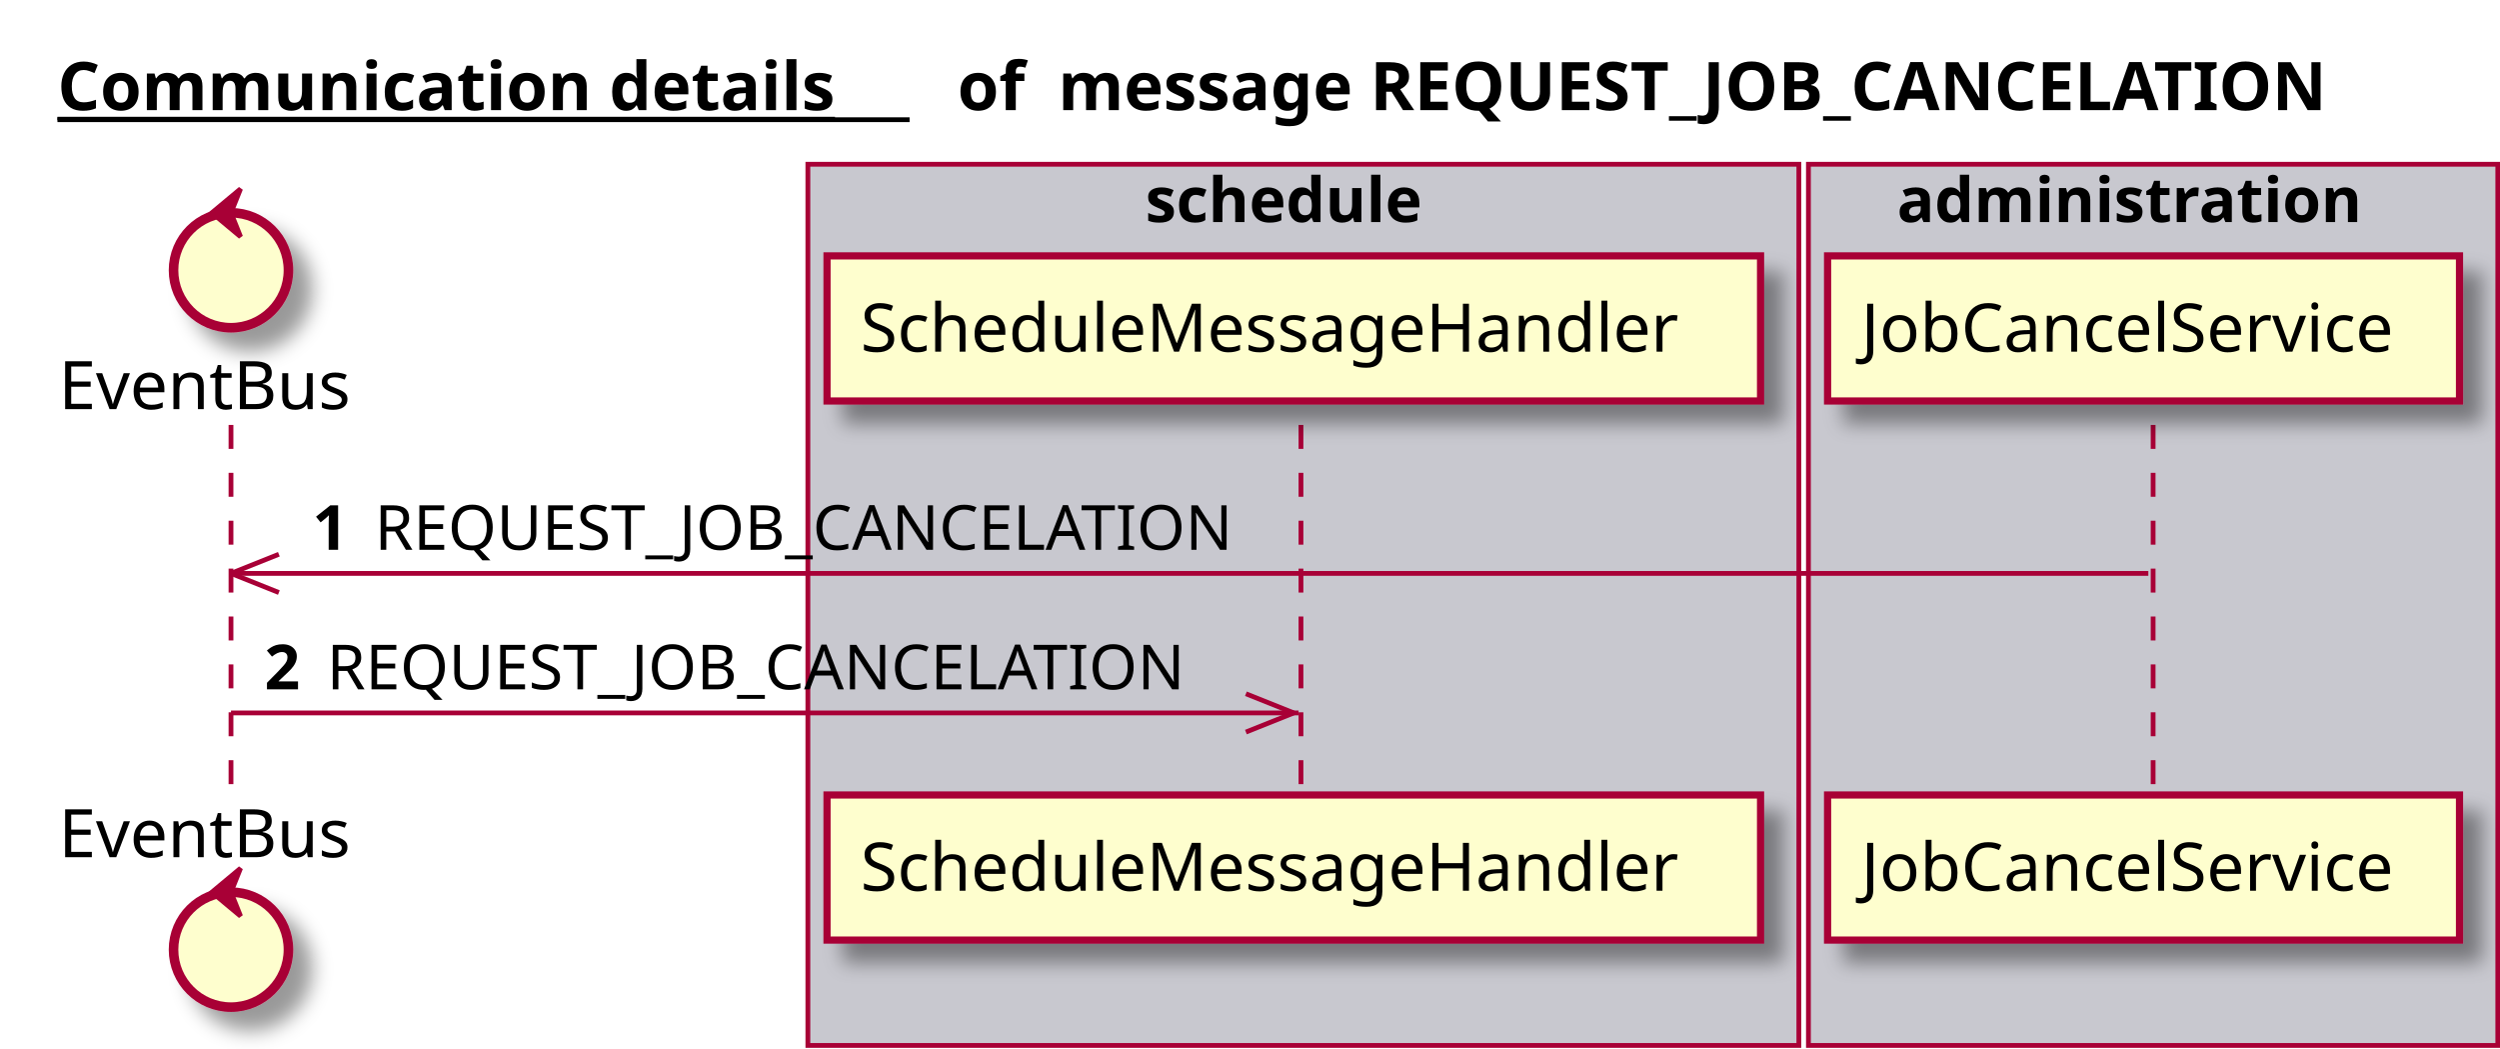
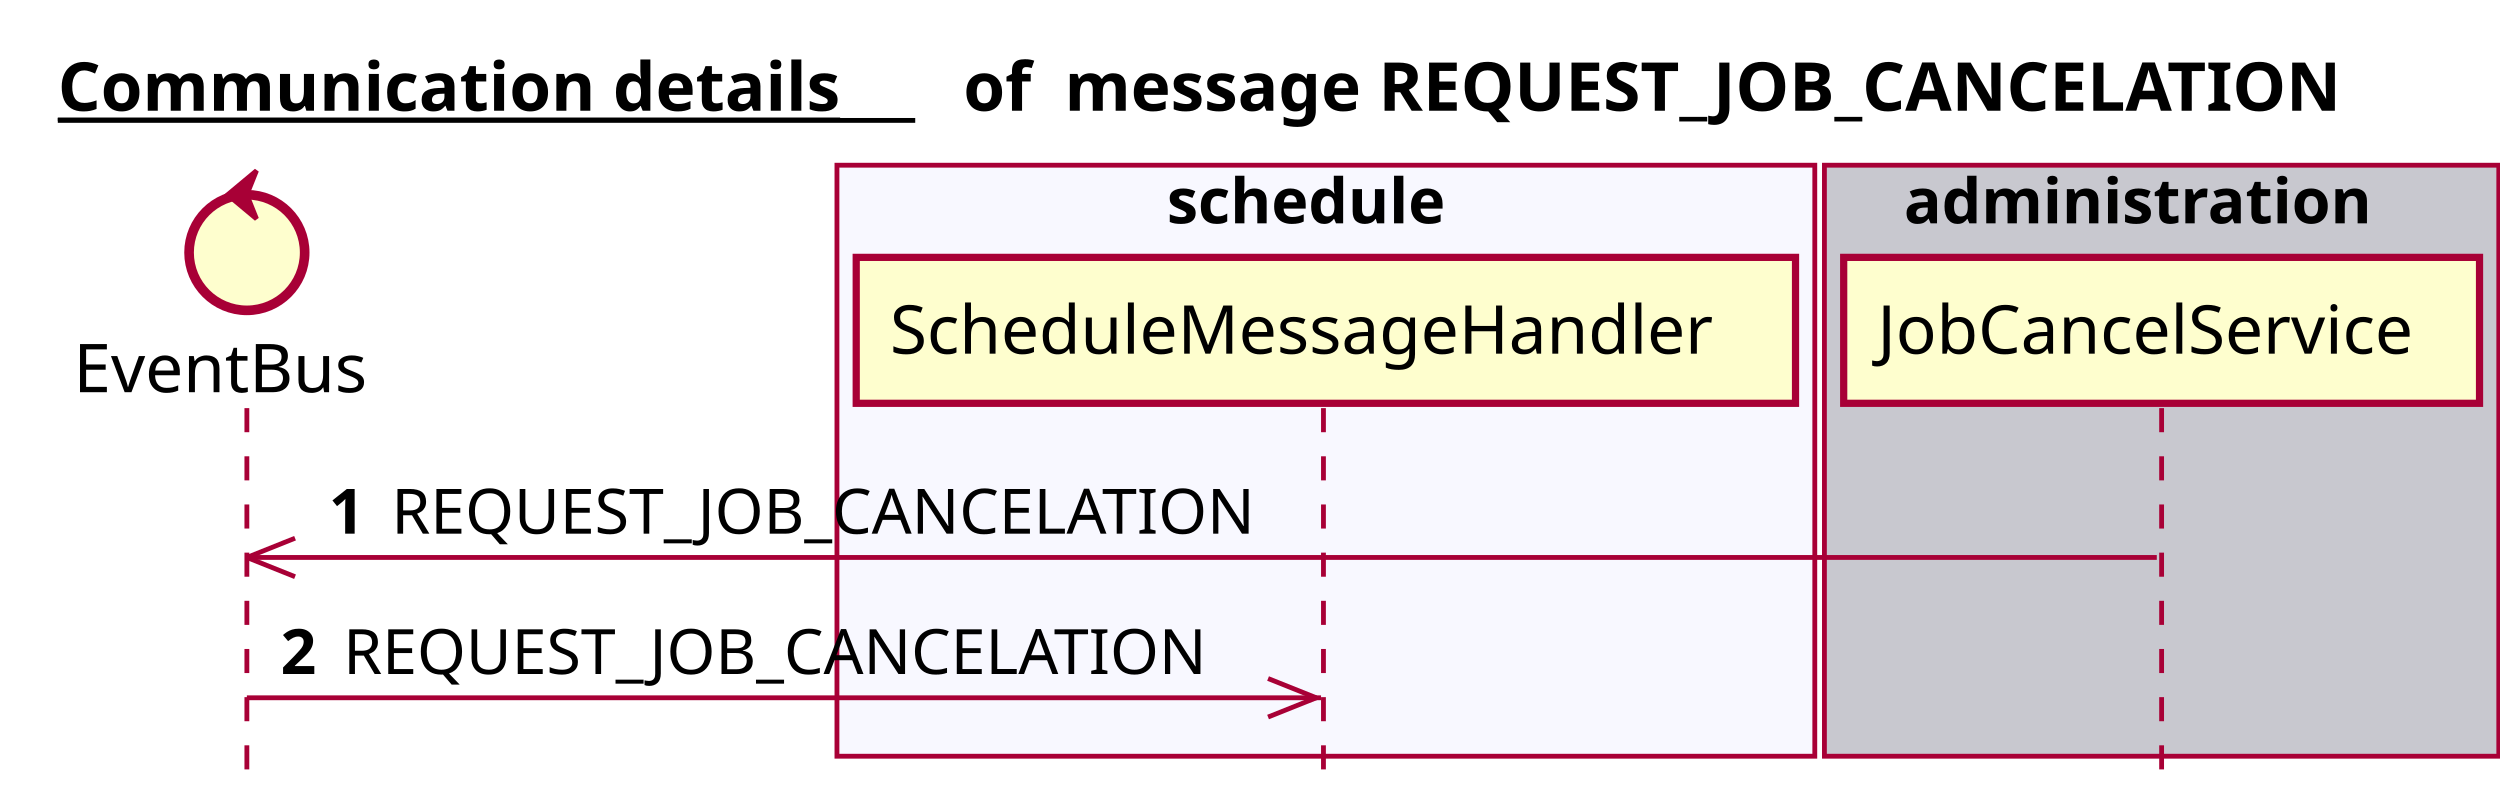
- <svg xmlns="http://www.w3.org/2000/svg" contentScriptType="application/ecmascript" contentStyleType="text/css" height="219px" preserveAspectRatio="none" style="width:522px;height:219px;" version="1.1" viewBox="0 0 522 219" width="522px" zoomAndPan="magnify">
-   <defs>
-     <filter height="300%" id="fbvdh62" width="300%" x="-1" y="-1">
-       <feGaussianBlur result="blurOut" stdDeviation="2.0" />
-       <feColorMatrix in="blurOut" result="blurOut2" type="matrix" values="0 0 0 0 0 0 0 0 0 0 0 0 0 0 0 0 0 0 .4 0" />
-       <feOffset dx="4.0" dy="4.0" in="blurOut2" result="blurOut3" />
-       <feBlend in="SourceGraphic" in2="blurOut3" mode="normal" />
-     </filter>
-   </defs>
+ <svg xmlns="http://www.w3.org/2000/svg" contentScriptType="application/ecmascript" contentStyleType="text/css" height="163px" preserveAspectRatio="none" style="width:519px;height:163px;" version="1.1" viewBox="0 0 519 163" width="519px" zoomAndPan="magnify">
+   <defs />
  <g>
    <text fill="#000000" font-family="sans-serif" font-size="14" font-weight="bold" lengthAdjust="spacingAndGlyphs" text-decoration="underline" textLength="178" x="12" y="22.995">Communication details</text>
    <line style="stroke: #000000; stroke-width: 1.0;" x1="12" x2="190" y1="24.995" y2="24.995" />
    <text fill="#000000" font-family="sans-serif" font-size="14" font-weight="bold" lengthAdjust="spacingAndGlyphs" textLength="16" x="200" y="22.995">of</text>
    <text fill="#000000" font-family="sans-serif" font-size="14" font-weight="bold" lengthAdjust="spacingAndGlyphs" textLength="297" x="221" y="22.995">message REQUEST_JOB_CANCELATION</text>
-     <rect fill="#C8C8CF" height="183.992" style="stroke: #A80036; stroke-width: 1.0;" width="207" x="168.75" y="34.297" />
-     <text fill="#000000" font-family="sans-serif" font-size="13" font-weight="bold" lengthAdjust="spacingAndGlyphs" textLength="66" x="239.25" y="46.364">schedule</text>
-     <rect fill="#C8C8CF" height="183.992" style="stroke: #A80036; stroke-width: 1.0;" width="144" x="377.75" y="34.297" />
-     <text fill="#000000" font-family="sans-serif" font-size="13" font-weight="bold" lengthAdjust="spacingAndGlyphs" textLength="107" x="396.25" y="46.364">administration</text>
-     <line style="stroke: #A80036; stroke-width: 1.0; stroke-dasharray: 5.0,5.0;" x1="48.25" x2="48.25" y1="88.727" y2="166.992" />
-     <line style="stroke: #A80036; stroke-width: 1.0; stroke-dasharray: 5.0,5.0;" x1="271.75" x2="271.75" y1="88.727" y2="166.992" />
-     <line style="stroke: #A80036; stroke-width: 1.0; stroke-dasharray: 5.0,5.0;" x1="449.75" x2="449.75" y1="88.727" y2="166.992" />
-     <text fill="#000000" font-family="sans-serif" font-size="14" lengthAdjust="spacingAndGlyphs" textLength="66" x="12.25" y="85.425">EventBus</text>
-     <ellipse cx="48.25" cy="56.43" fill="#FEFECE" filter="url(#fbvdh62)" rx="12" ry="12" style="stroke: #A80036; stroke-width: 2.0;" />
-     <polygon fill="#A80036" points="44.25,44.43,50.25,39.43,48.25,44.43,50.25,49.43,44.25,44.43" style="stroke: #A80036; stroke-width: 1.0;" />
-     <text fill="#000000" font-family="sans-serif" font-size="14" lengthAdjust="spacingAndGlyphs" textLength="66" x="12.25" y="178.987">EventBus</text>
-     <ellipse cx="48.25" cy="198.289" fill="#FEFECE" filter="url(#fbvdh62)" rx="12" ry="12" style="stroke: #A80036; stroke-width: 2.0;" />
-     <polygon fill="#A80036" points="44.25,186.289,50.25,181.289,48.25,186.289,50.25,191.289,44.25,186.289" style="stroke: #A80036; stroke-width: 1.0;" />
-     <rect fill="#FEFECE" filter="url(#fbvdh62)" height="30.297" style="stroke: #A80036; stroke-width: 1.5;" width="195" x="172.75" y="53.43" />
-     <text fill="#000000" font-family="sans-serif" font-size="14" lengthAdjust="spacingAndGlyphs" textLength="181" x="179.75" y="73.425">ScheduleMessageHandler</text>
-     <rect fill="#FEFECE" filter="url(#fbvdh62)" height="30.297" style="stroke: #A80036; stroke-width: 1.5;" width="195" x="172.75" y="165.992" />
-     <text fill="#000000" font-family="sans-serif" font-size="14" lengthAdjust="spacingAndGlyphs" textLength="181" x="179.75" y="185.987">ScheduleMessageHandler</text>
-     <rect fill="#FEFECE" filter="url(#fbvdh62)" height="30.297" style="stroke: #A80036; stroke-width: 1.5;" width="132" x="381.75" y="53.43" />
-     <text fill="#000000" font-family="sans-serif" font-size="14" lengthAdjust="spacingAndGlyphs" textLength="118" x="388.75" y="73.425">JobCancelService</text>
-     <rect fill="#FEFECE" filter="url(#fbvdh62)" height="30.297" style="stroke: #A80036; stroke-width: 1.5;" width="132" x="381.75" y="165.992" />
-     <text fill="#000000" font-family="sans-serif" font-size="14" lengthAdjust="spacingAndGlyphs" textLength="118" x="388.75" y="185.987">JobCancelService</text>
-     <line style="stroke: #A80036; stroke-width: 1.0;" x1="48.25" x2="58.25" y1="119.727" y2="115.727" />
-     <line style="stroke: #A80036; stroke-width: 1.0;" x1="48.25" x2="58.25" y1="119.727" y2="123.727" />
-     <line style="stroke: #A80036; stroke-width: 1.0;" x1="48.25" x2="448.75" y1="119.727" y2="119.727" />
-     <text fill="#000000" font-family="sans-serif" font-size="13" font-weight="bold" lengthAdjust="spacingAndGlyphs" textLength="9" x="65.25" y="114.793">1</text>
-     <text fill="#000000" font-family="sans-serif" font-size="13" lengthAdjust="spacingAndGlyphs" textLength="187" x="78.25" y="114.793">REQUEST_JOB_CANCELATION</text>
-     <line style="stroke: #A80036; stroke-width: 1.0;" x1="270.25" x2="260.25" y1="148.859" y2="144.859" />
-     <line style="stroke: #A80036; stroke-width: 1.0;" x1="270.25" x2="260.25" y1="148.859" y2="152.859" />
-     <line style="stroke: #A80036; stroke-width: 1.0;" x1="48.25" x2="271.25" y1="148.859" y2="148.859" />
-     <text fill="#000000" font-family="sans-serif" font-size="13" font-weight="bold" lengthAdjust="spacingAndGlyphs" textLength="9" x="55.25" y="143.926">2</text>
-     <text fill="#000000" font-family="sans-serif" font-size="13" lengthAdjust="spacingAndGlyphs" textLength="187" x="68.25" y="143.926">REQUEST_JOB_CANCELATION</text>
+     <rect fill="#F8F8FF" height="122.695" style="stroke: #A80036; stroke-width: 1.0;" width="203" x="173.75" y="34.297" />
+     <text fill="#000000" font-family="sans-serif" font-size="13" font-weight="bold" lengthAdjust="spacingAndGlyphs" textLength="66" x="242.25" y="46.364">schedule</text>
+     <rect fill="#C8C8CF" height="122.695" style="stroke: #A80036; stroke-width: 1.0;" width="140" x="378.75" y="34.297" />
+     <text fill="#000000" font-family="sans-serif" font-size="13" font-weight="bold" lengthAdjust="spacingAndGlyphs" textLength="107" x="395.25" y="46.364">administration</text>
+     <line style="stroke: #A80036; stroke-width: 1.0; stroke-dasharray: 5.0,5.0;" x1="51.25" x2="51.25" y1="84.727" y2="162.992" />
+     <line style="stroke: #A80036; stroke-width: 1.0; stroke-dasharray: 5.0,5.0;" x1="274.75" x2="274.75" y1="84.727" y2="162.992" />
+     <line style="stroke: #A80036; stroke-width: 1.0; stroke-dasharray: 5.0,5.0;" x1="448.75" x2="448.75" y1="84.727" y2="162.992" />
+     <text fill="#000000" font-family="sans-serif" font-size="14" lengthAdjust="spacingAndGlyphs" textLength="66" x="15.25" y="81.425">EventBus</text>
+     <ellipse cx="51.25" cy="52.43" fill="#FEFECE" rx="12" ry="12" style="stroke: #A80036; stroke-width: 2.0;" />
+     <polygon fill="#A80036" points="47.25,40.43,53.25,35.43,51.25,40.43,53.25,45.43,47.25,40.43" style="stroke: #A80036; stroke-width: 1.0;" />
+     <rect fill="#FEFECE" height="30.297" style="stroke: #A80036; stroke-width: 1.5;" width="195" x="177.75" y="53.43" />
+     <text fill="#000000" font-family="sans-serif" font-size="14" lengthAdjust="spacingAndGlyphs" textLength="181" x="184.75" y="73.425">ScheduleMessageHandler</text>
+     <rect fill="#FEFECE" height="30.297" style="stroke: #A80036; stroke-width: 1.5;" width="132" x="382.75" y="53.43" />
+     <text fill="#000000" font-family="sans-serif" font-size="14" lengthAdjust="spacingAndGlyphs" textLength="118" x="389.75" y="73.425">JobCancelService</text>
+     <line style="stroke: #A80036; stroke-width: 1.0;" x1="51.25" x2="61.25" y1="115.727" y2="111.727" />
+     <line style="stroke: #A80036; stroke-width: 1.0;" x1="51.25" x2="61.25" y1="115.727" y2="119.727" />
+     <line style="stroke: #A80036; stroke-width: 1.0;" x1="51.25" x2="447.75" y1="115.727" y2="115.727" />
+     <text fill="#000000" font-family="sans-serif" font-size="13" font-weight="bold" lengthAdjust="spacingAndGlyphs" textLength="9" x="68.25" y="110.793">1</text>
+     <text fill="#000000" font-family="sans-serif" font-size="13" lengthAdjust="spacingAndGlyphs" textLength="187" x="81.25" y="110.793">REQUEST_JOB_CANCELATION</text>
+     <line style="stroke: #A80036; stroke-width: 1.0;" x1="273.25" x2="263.25" y1="144.859" y2="140.859" />
+     <line style="stroke: #A80036; stroke-width: 1.0;" x1="273.25" x2="263.25" y1="144.859" y2="148.859" />
+     <line style="stroke: #A80036; stroke-width: 1.0;" x1="51.25" x2="274.25" y1="144.859" y2="144.859" />
+     <text fill="#000000" font-family="sans-serif" font-size="13" font-weight="bold" lengthAdjust="spacingAndGlyphs" textLength="9" x="58.25" y="139.926">2</text>
+     <text fill="#000000" font-family="sans-serif" font-size="13" lengthAdjust="spacingAndGlyphs" textLength="187" x="71.25" y="139.926">REQUEST_JOB_CANCELATION</text>
  </g>
</svg>
